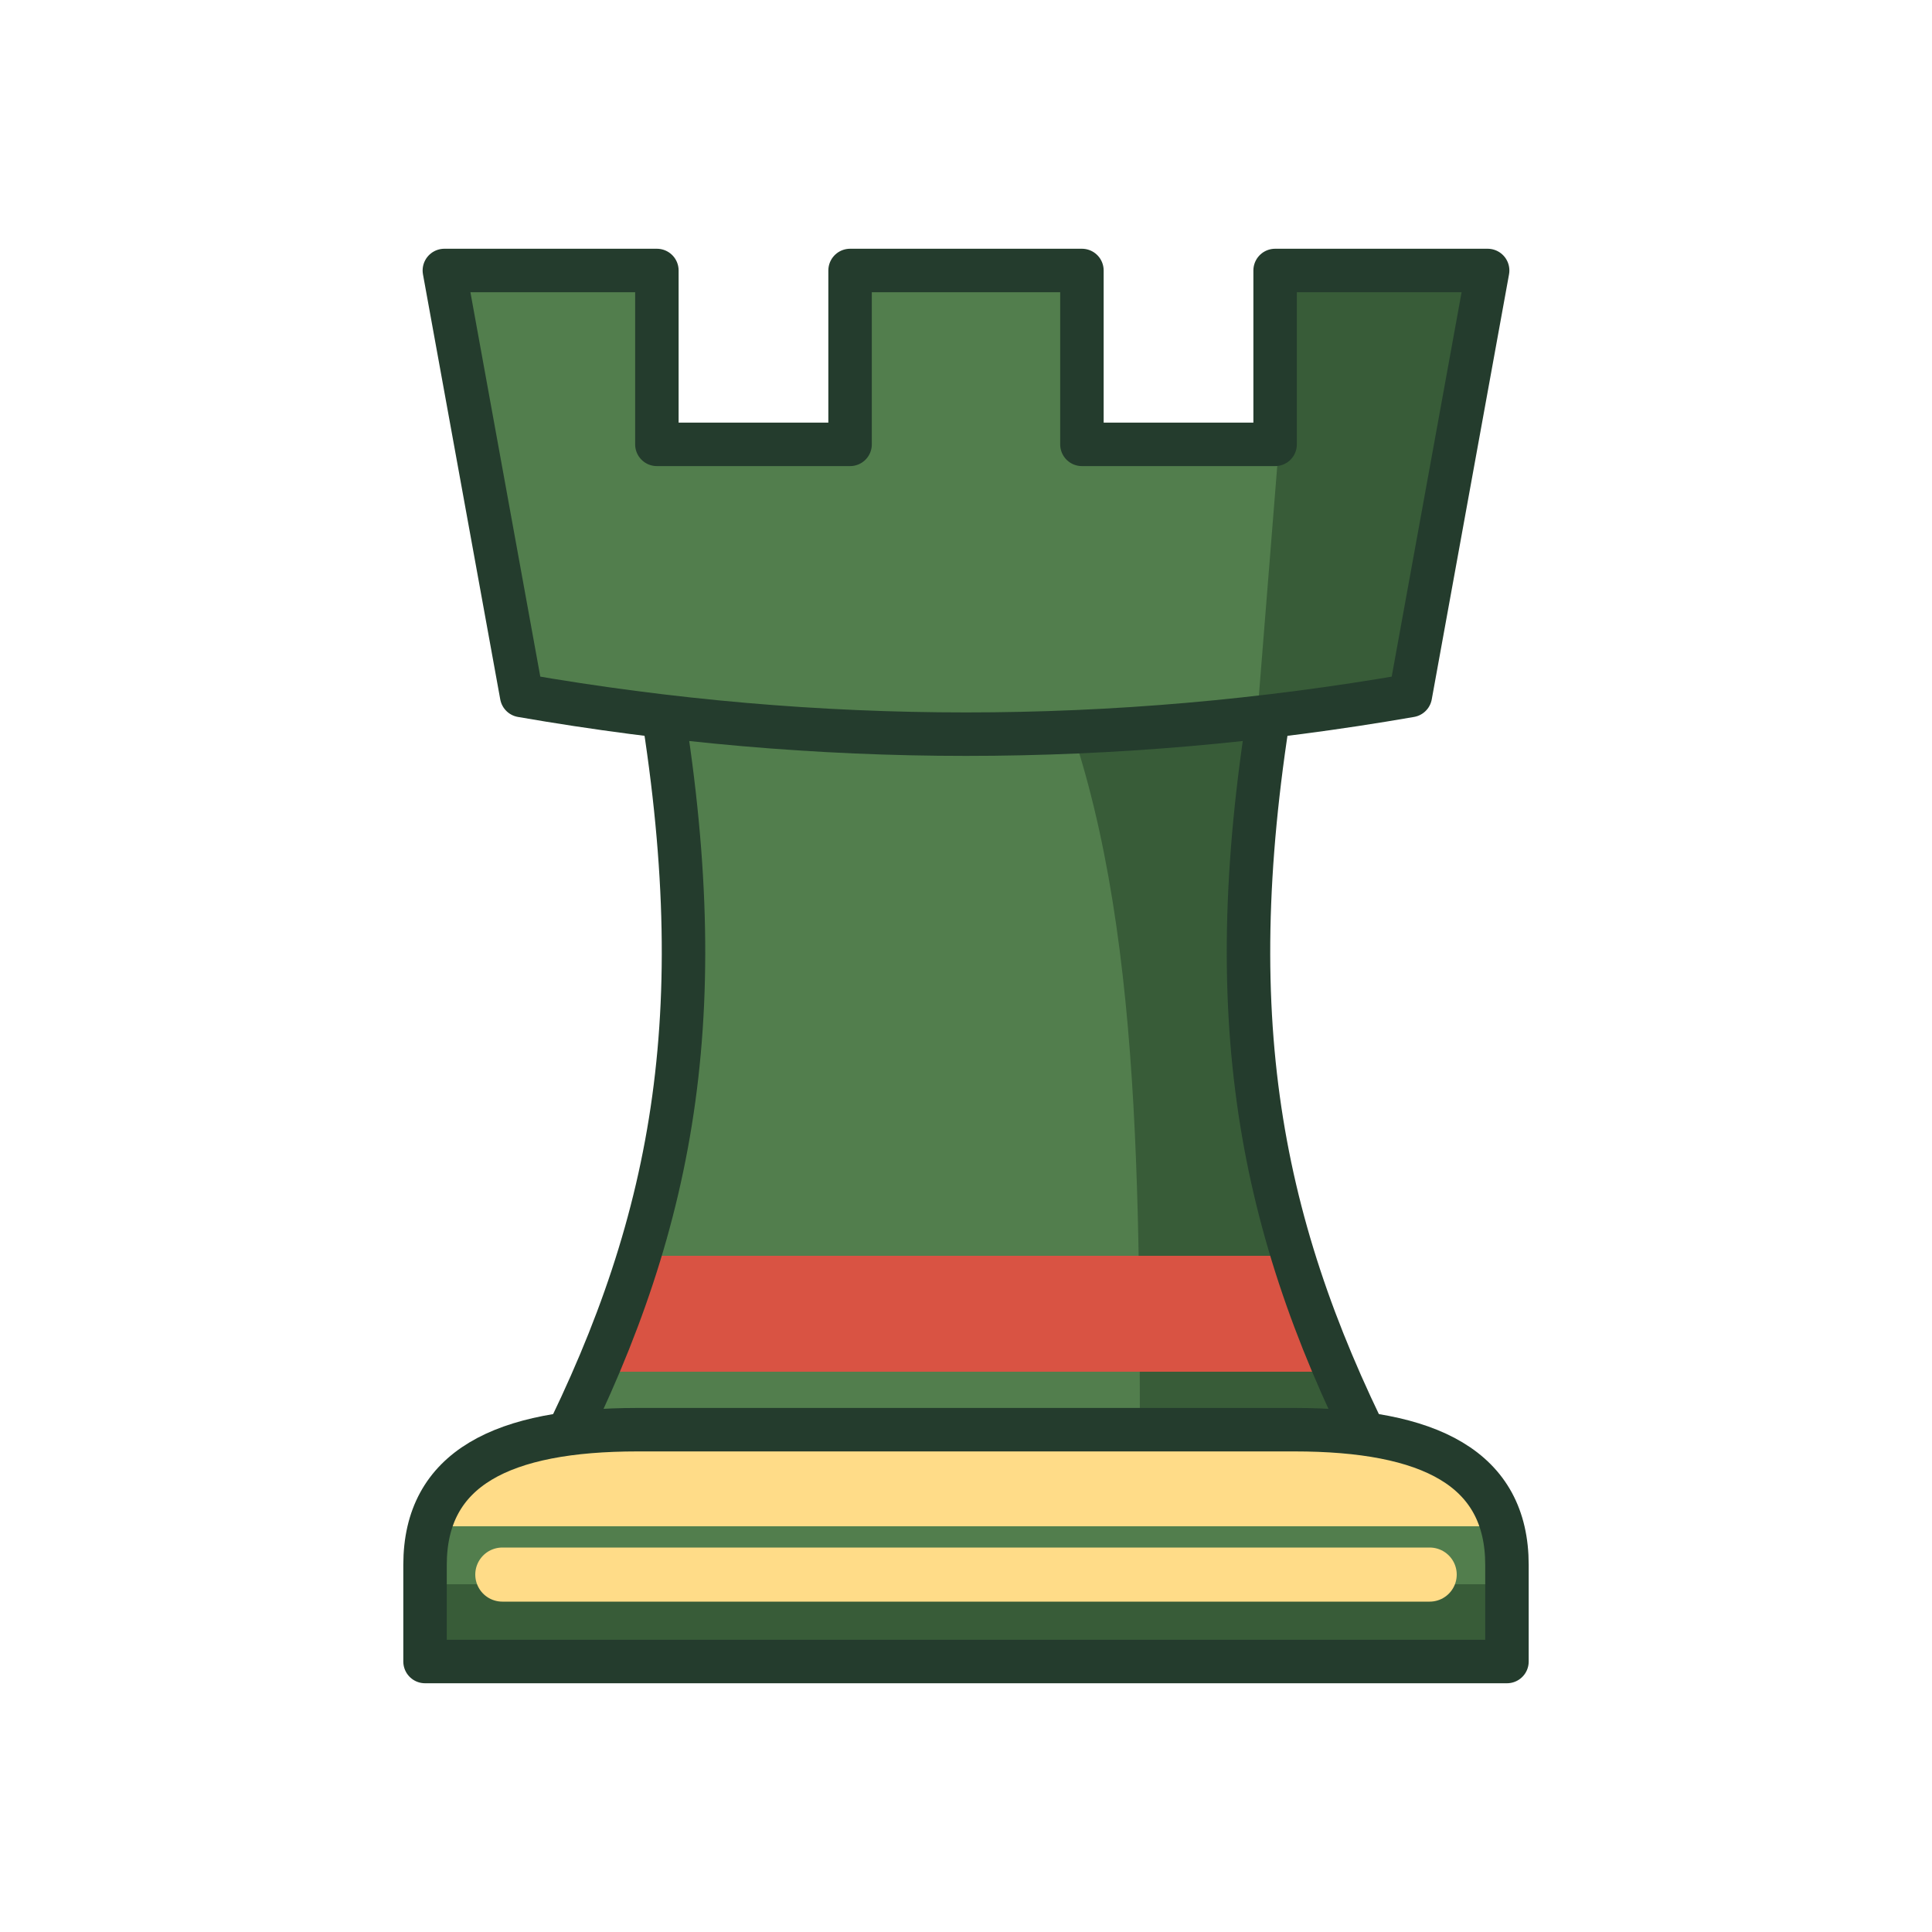
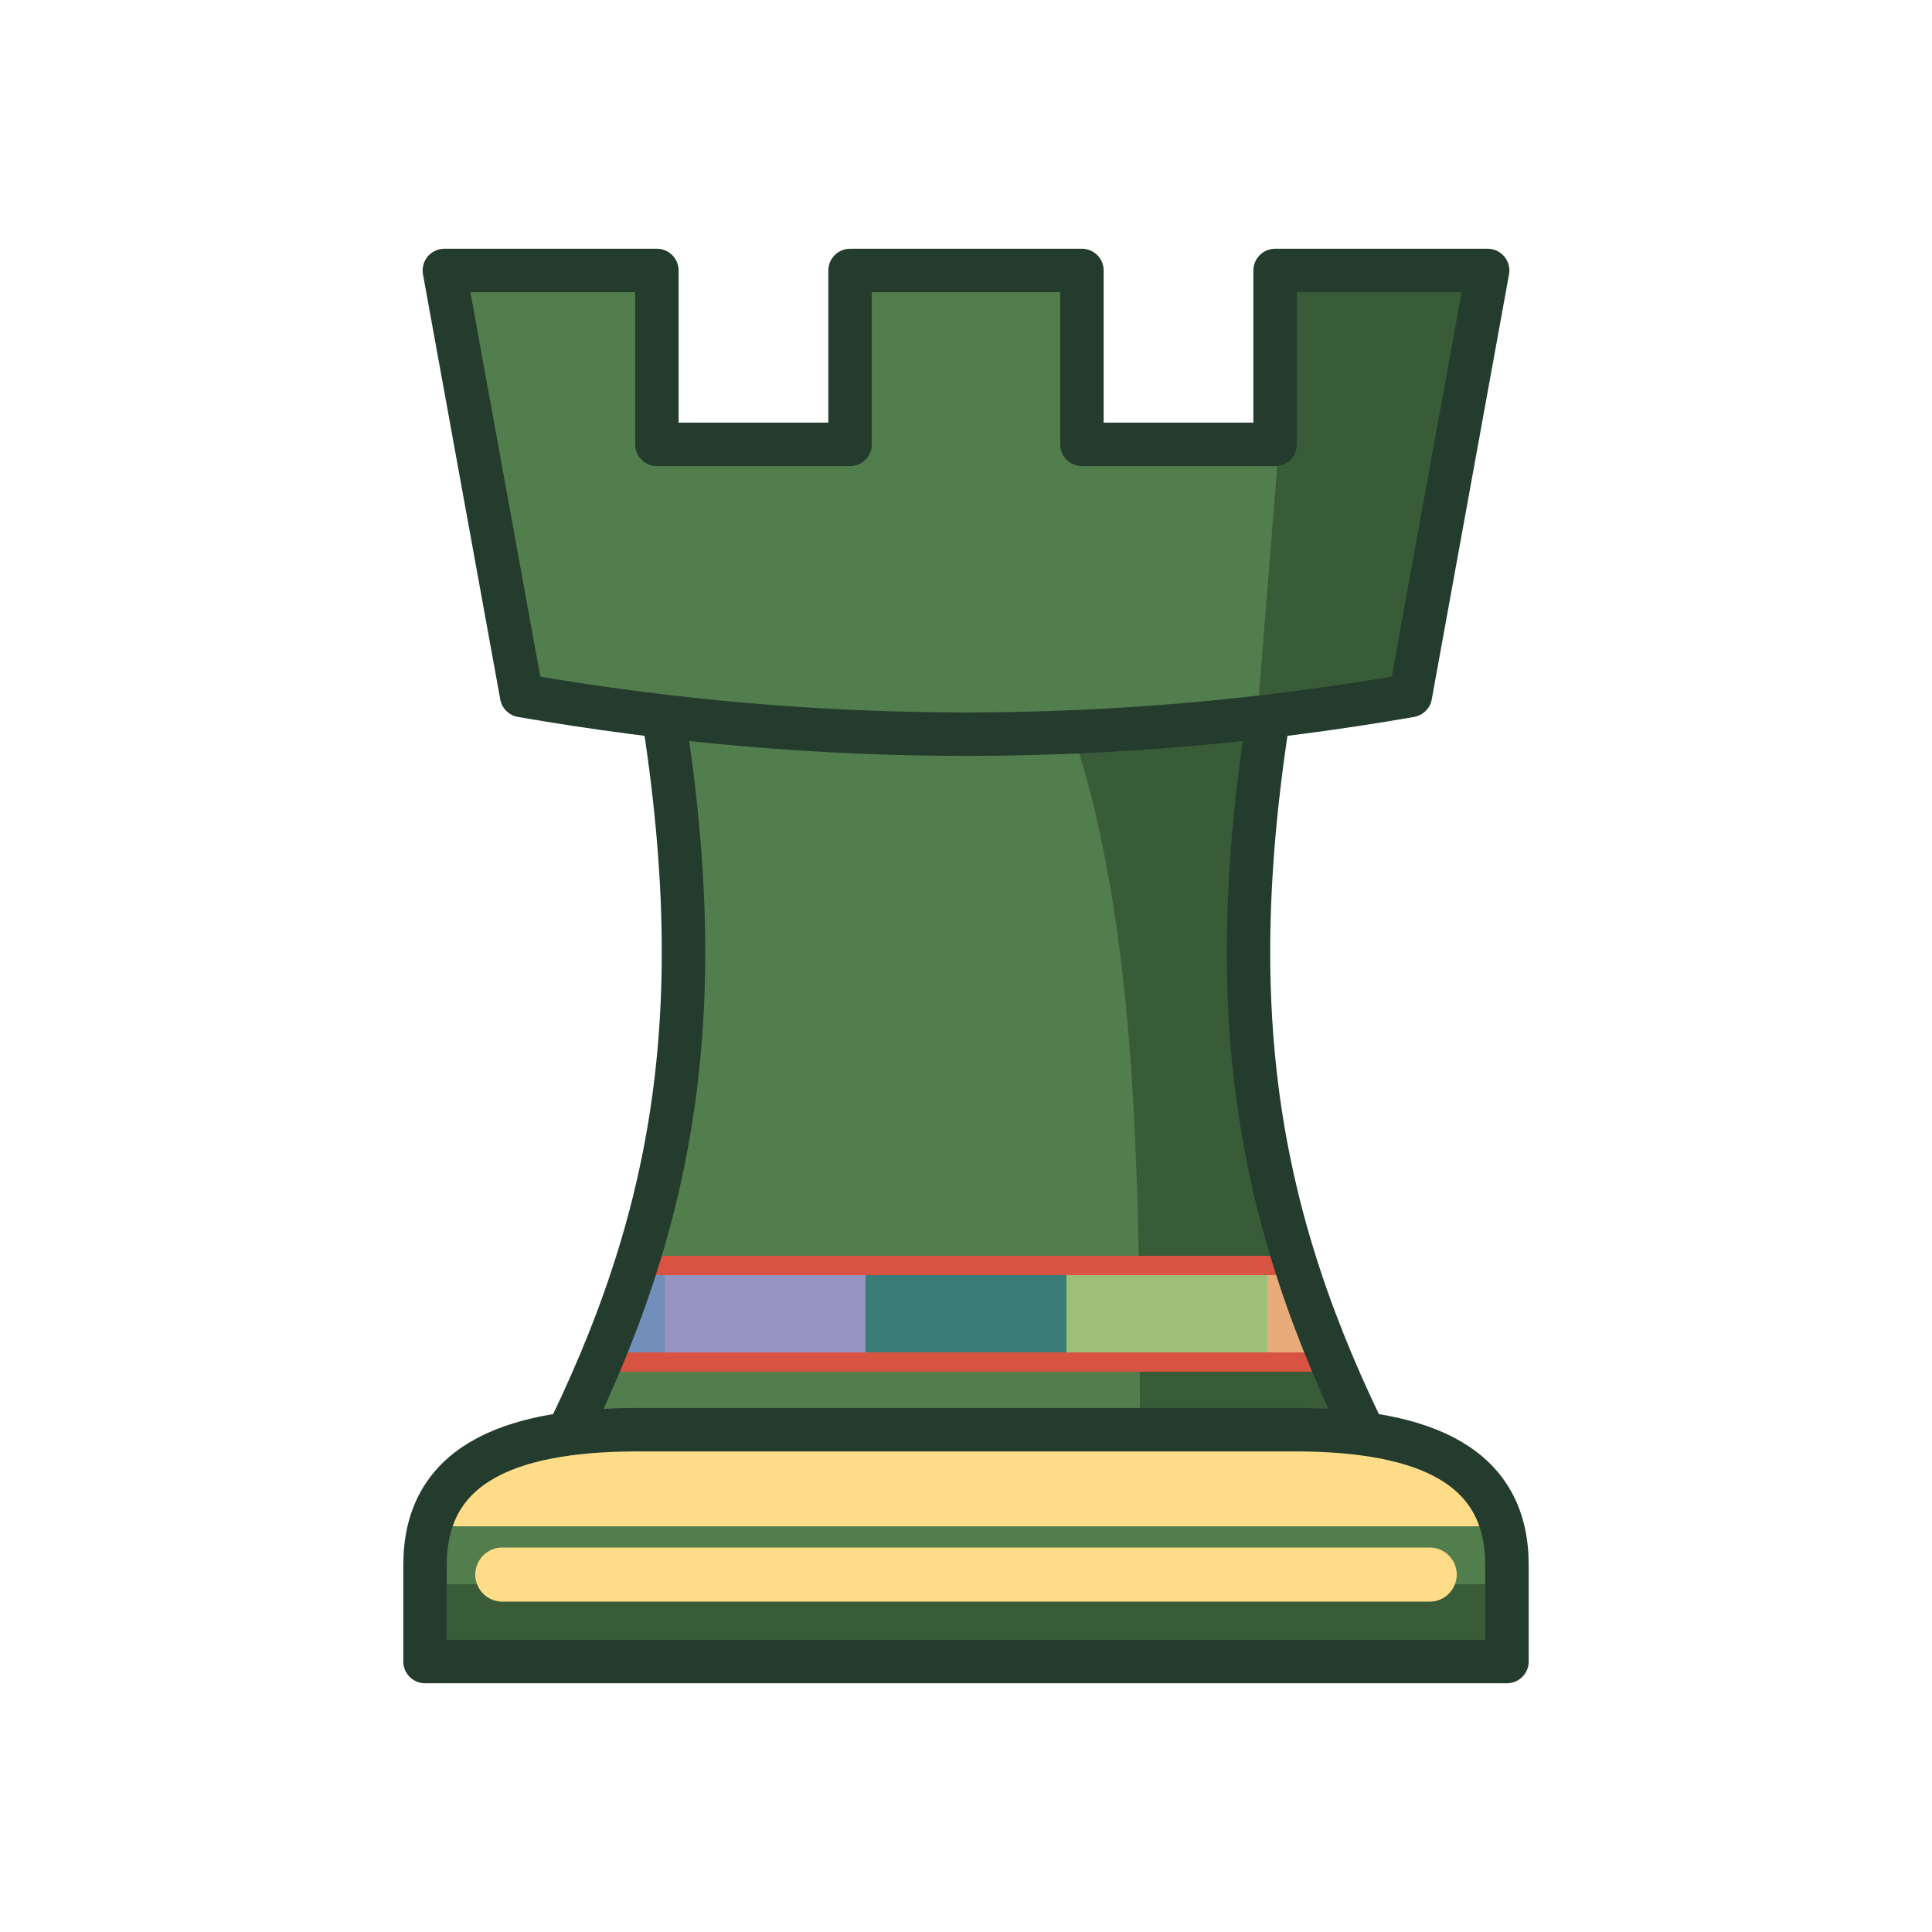
<svg xmlns="http://www.w3.org/2000/svg" viewBox="0 3 100 100">
  <g fill="#527E4D" stroke="#243C2D" stroke-width="2.25" stroke-linejoin="round" stroke-linecap="round">
    <path d="M34 38 H66 C63 55 65 66 71 78 H29 C35 66 37 55 34 38 Z" fill="#527E4D" stroke="none" fill-rule="evenodd" />
    <defs>
      <clipPath id="s1">
        <path d="M34 38 H66 C63 55 65 66 71 78 H29 C35 66 37 55 34 38 Z" clip-rule="evenodd" />
      </clipPath>
    </defs>
    <path d="M54 37 H67 C64 58 65 67 72 79 H59 C59 63 59 48 54 37 Z" fill="#385C38" stroke="none" clip-path="url(#s1)" />
    <g stroke="none" clip-path="url(#s1)">
      <path d="M10 68 H90 V74 H10 Z" fill="#D95343" />
      <path d="M10 78 H90 V82 H10 Z" fill="#FFDC88" />
+       <path d="M24 69 H34.4 V73 H24 Z" fill="#728EBA" />
+       <path d="M34.4 69 H44.8 V73 H34.4 Z" fill="#9894C2" />
+       <path d="M44.8 69 H55.2 V73 H44.8 Z" fill="#397C78" />
+       <path d="M55.2 69 H65.6 V73 H55.2 Z" fill="#9EBF78" />
+       <path d="M65.6 69 H76 V73 H65.6 Z" fill="#E9AB79" />
    </g>
    <path d="M34 38 H66 C63 55 65 66 71 78 H29 C35 66 37 55 34 38 Z" fill="none" />
    <path d="M23 17 H34 V26 H44 V17 H56 V26 H66 V17 H77 L73 39 Q50 43 27 39 Z" fill="#527E4D" stroke="none" fill-rule="evenodd" />
    <defs>
      <clipPath id="s2">
        <path d="M23 17 H34 V26 H44 V17 H56 V26 H66 V17 H77 L73 39 Q50 43 27 39 Z" clip-rule="evenodd" />
      </clipPath>
    </defs>
    <path d="M67 16 H78 L73 40 L65 41 Z" fill="#385C38" stroke="none" clip-path="url(#s2)" />
    <g stroke="none" clip-path="url(#s2)">
      <path d="M10 68 H90 V74 H10 Z" fill="#D95343" />
      <path d="M10 78 H90 V82 H10 Z" fill="#FFDC88" />
+       <path d="M24 69 H34.4 V73 H24 Z" fill="#728EBA" />
+       <path d="M34.4 69 H44.8 V73 H34.4 Z" fill="#9894C2" />
+       <path d="M44.8 69 H55.2 V73 H44.8 Z" fill="#397C78" />
+       <path d="M55.2 69 H65.6 V73 H55.2 Z" fill="#9EBF78" />
+       <path d="M65.6 69 H76 V73 H65.6 Z" fill="#E9AB79" />
    </g>
    <path d="M23 17 H34 V26 H44 V17 H56 V26 H66 V17 H77 L73 39 Q50 43 27 39 Z" fill="none" />
    <path d="M22 89 V84 C22 79 26 77 33 77 H67 C74 77 78 79 78 84 V89 Z" fill="#527E4D" stroke="none" fill-rule="evenodd" />
    <defs>
      <clipPath id="s3">
        <path d="M22 89 V84 C22 79 26 77 33 77 H67 C74 77 78 79 78 84 V89 Z" clip-rule="evenodd" />
      </clipPath>
    </defs>
    <path d="M21 85 H79 V90 H21 Z" fill="#385C38" stroke="none" clip-path="url(#s3)" />
    <g stroke="none" clip-path="url(#s3)">
      <path d="M10 68 H90 V74 H10 Z" fill="#D95343" />
      <path d="M10 78 H90 V82 H10 Z" fill="#FFDC88" />
+       <path d="M24 69 H34.4 V73 H24 Z" fill="#728EBA" />
+       <path d="M34.4 69 H44.8 V73 H34.4 Z" fill="#9894C2" />
+       <path d="M44.8 69 H55.2 V73 H44.8 Z" fill="#397C78" />
+       <path d="M55.2 69 H65.6 V73 H55.2 Z" fill="#9EBF78" />
+       <path d="M65.6 69 H76 V73 H65.6 Z" fill="#E9AB79" />
    </g>
    <path d="M22 89 V84 C22 79 26 77 33 77 H67 C74 77 78 79 78 84 V89 Z" fill="none" />
    <path d="M26 84.5 H74" fill="none" stroke="#FFDC88" stroke-width="2.8" stroke-linecap="round" />
  </g>
</svg>
